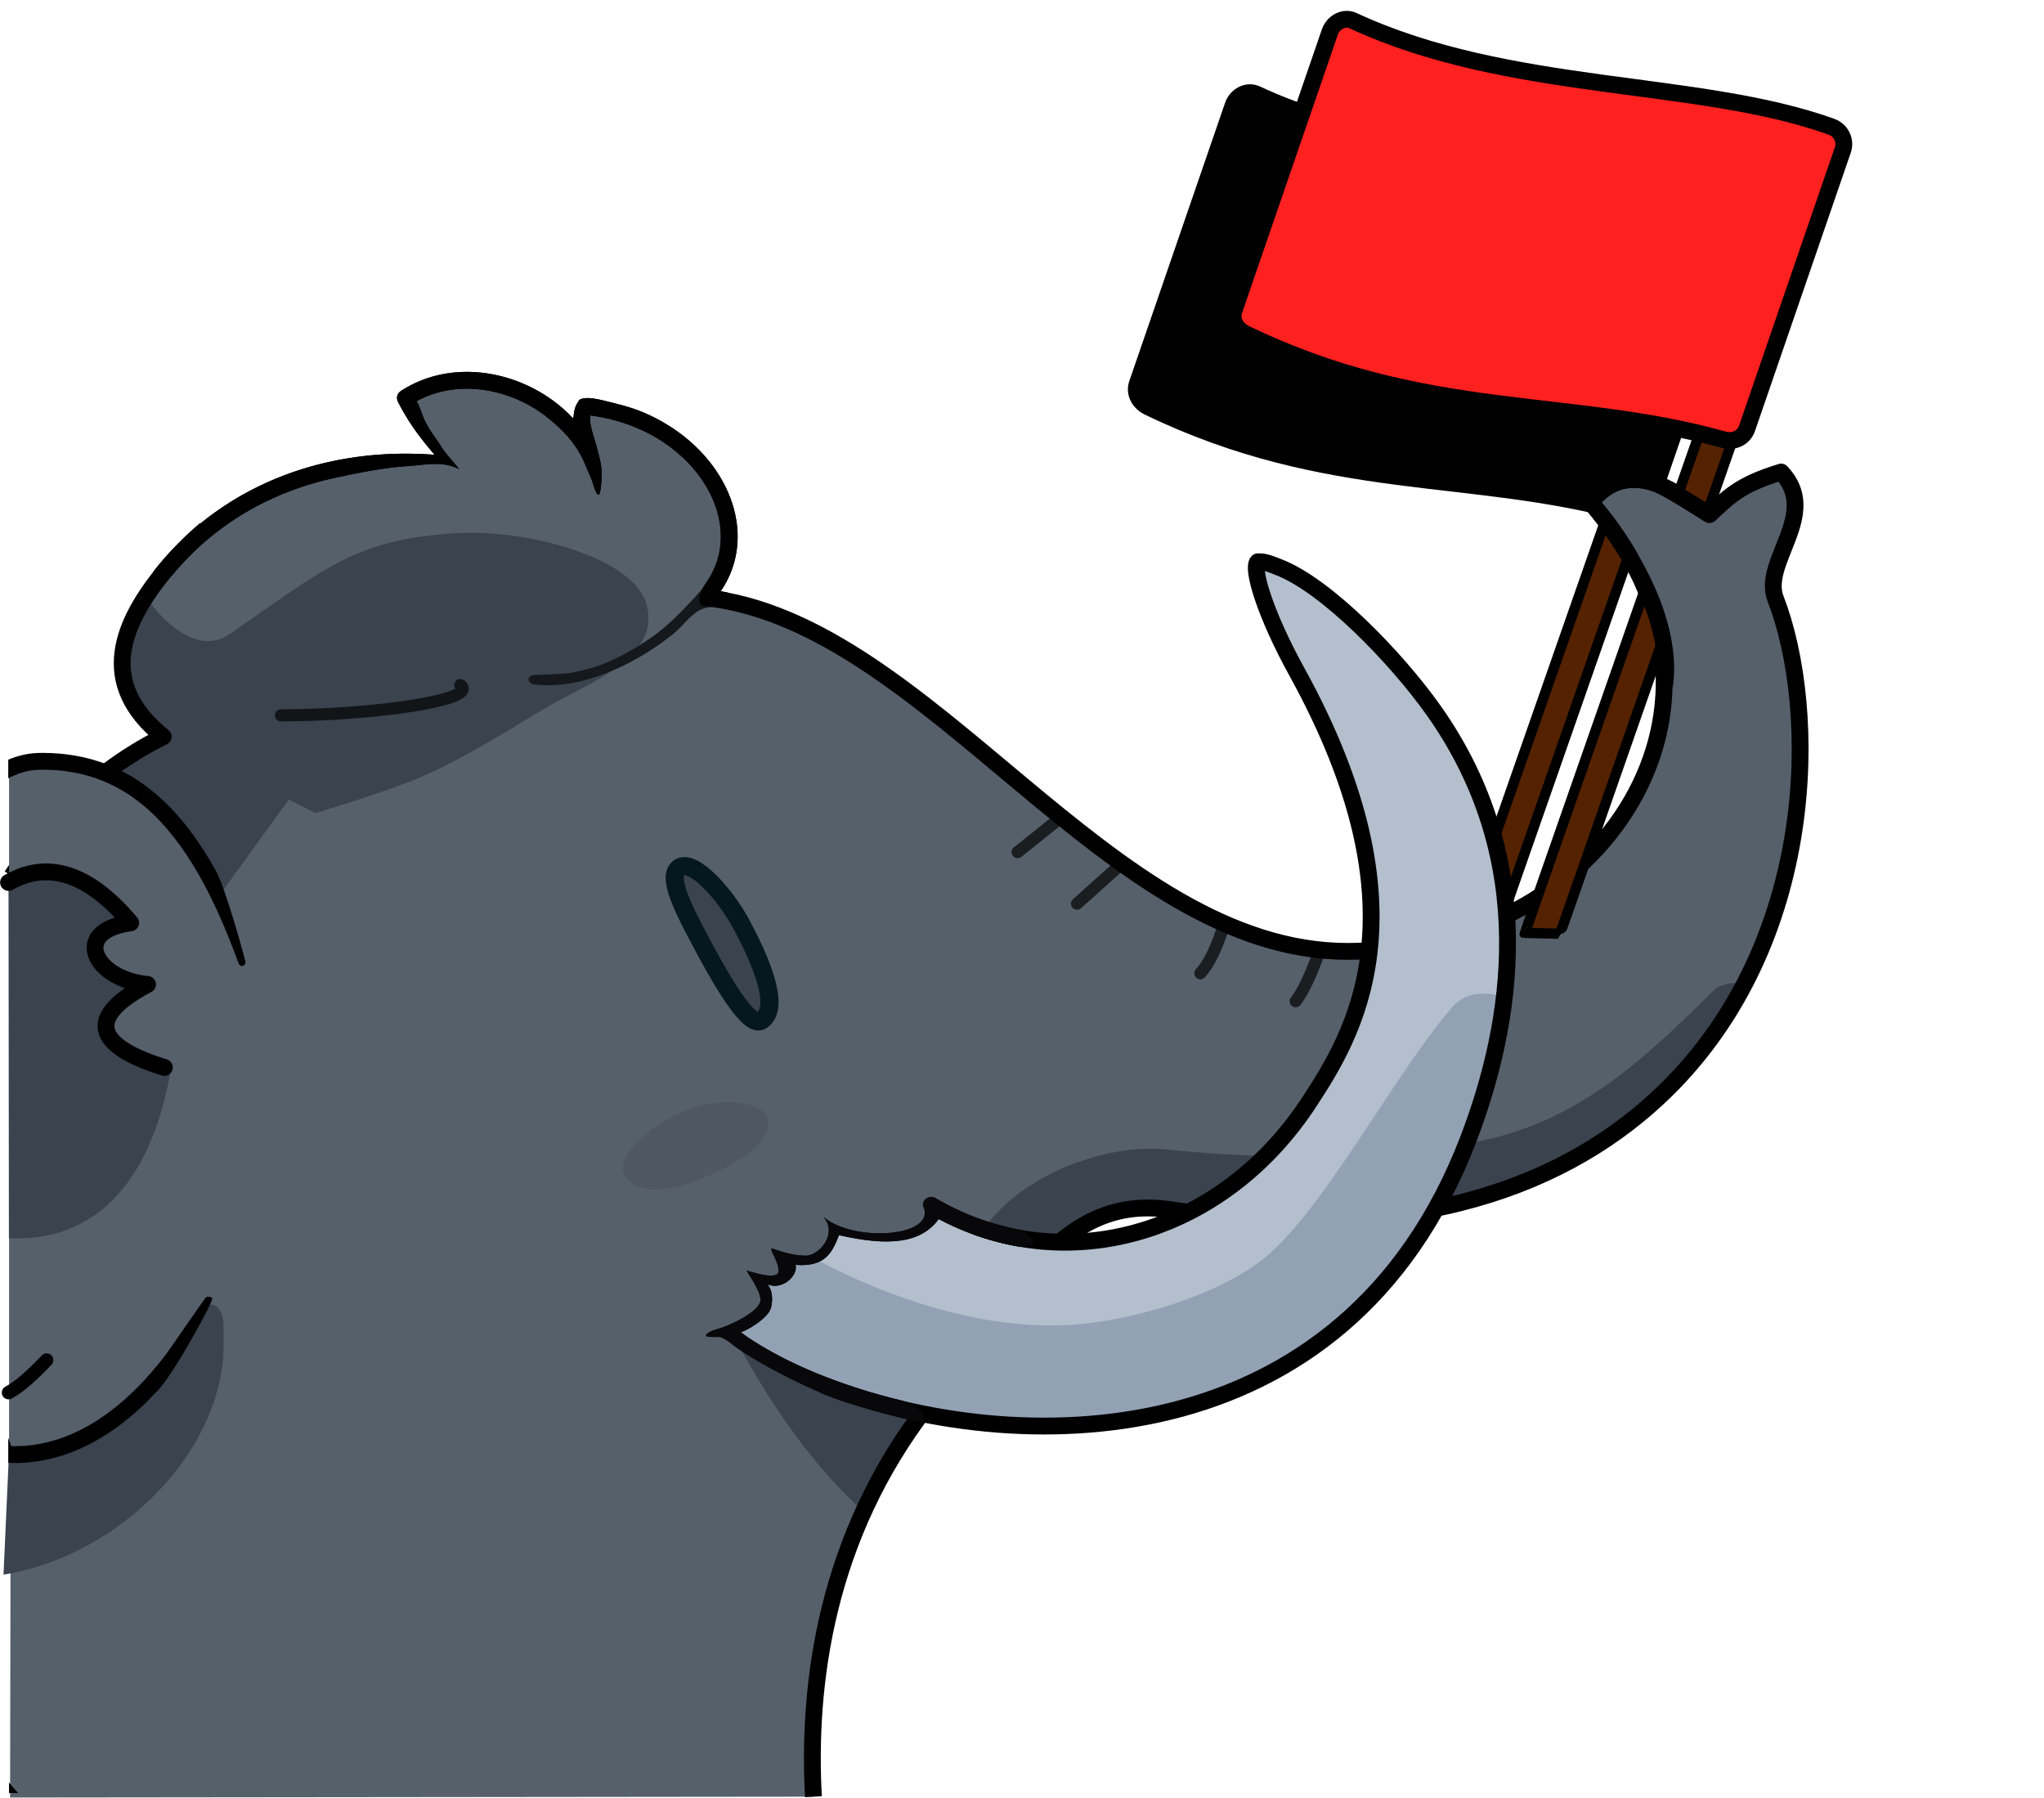
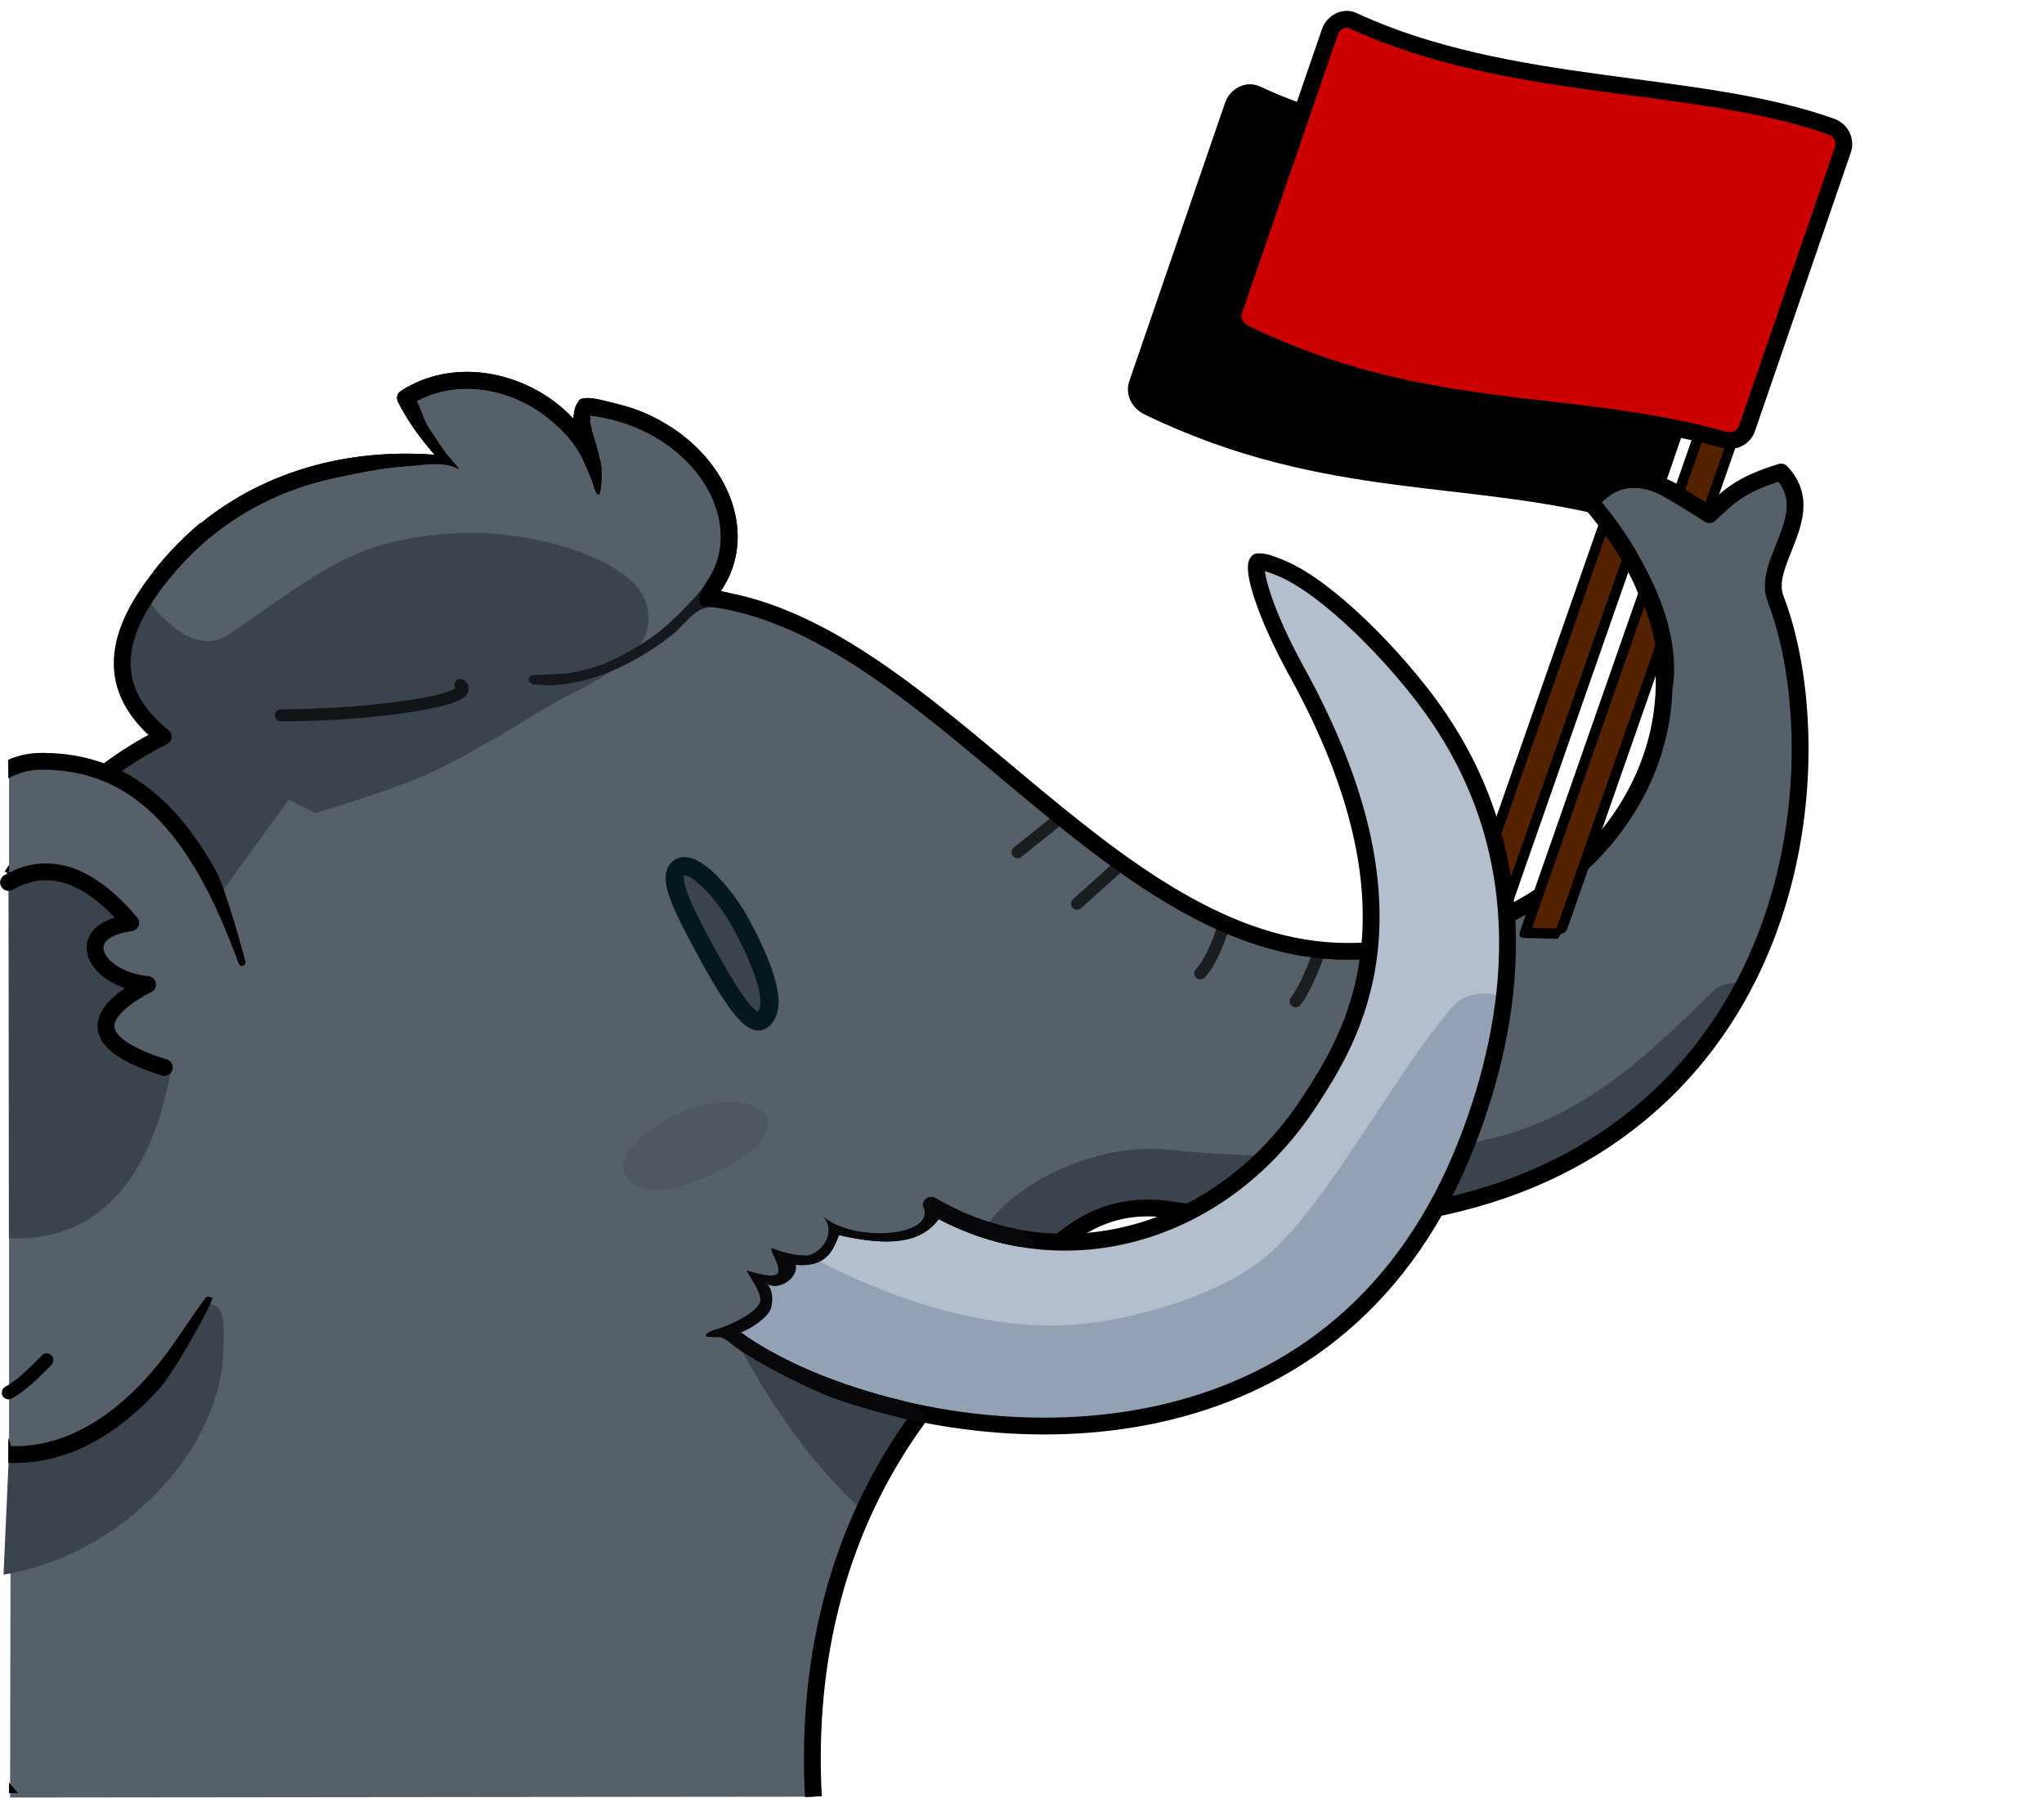
<svg xmlns="http://www.w3.org/2000/svg" width="303.84" height="267.19" clip-rule="evenodd" fill-rule="evenodd" stroke-linecap="round" stroke-linejoin="round" stroke-miterlimit="1.5" version="1.1" viewBox="0 0 303.84 267.19" xml:space="preserve" id="svg895">
  <defs id="defs899">
    <clipPath clipPathUnits="userSpaceOnUse" id="clipPath969">
      <g id="use971">
        <g transform="translate(1.5485,32.078)" id="g1007">
          <path id="path973" d="M -0.05,235.11 0.2,98.14 C 3.862,92.556 10.515,83.5 22.717,77.42 12.803,69.461 16.496,60.603 23.013,52.704 33.475,40.025 48.48,34.376 64.985,36.522 61.266,32.27 60.64,30.793 58.717,27.087 c 11.337,-7.311 27.917,1.7 28.167,13.5 -0.136,-6.404 -2.855,-8.783 -1.667,-12.167 0.289,-0.011 0.577,-0.052 0.858,-0.018 17.264,2.078 26.303,18.554 17.142,28.351 33.605,3.604 59.756,52.679 95.675,52.586 37.871,-0.099 62.192,-36.921 35.992,-66.752 6.067,-7.321 13.278,-0.917 17.667,1.833 2.75,-2.482 4.25,-4.389 10.666,-6.333 5.917,6.222 -2.963,13.342 -0.833,18.833 6.393,16.481 6.361,50.928 -16.368,73.137 -14.105,13.782 -37.142,23.22 -73.465,17.696 -16.123,-2.452 -22.891,11.917 -36.192,29.058 -15.251,19.656 -17.901,41.707 -16.995,58.174 z" style="fill:#56606b" />
          <g id="g981" style="fill:#3a434e">
            <path id="path975" d="m 257.38,114.78 c 0.592,-1.223 -3.029,-0.751 -4,0.2 -10.167,9.967 -19.536,19.144 -34.2,22.4 -14.335,3.184 -33.1,2.867 -47.4,1.4 -9.93,-1.018 -24.681,4.919 -28.8,15 l 6.8,5.8 c 2.533,-4.849 8.314,-11.459 14.4,-11.8 11.933,-0.666 39.167,3.667 54.8,-1.8 15.568,-5.443 31.267,-16.466 38.4,-31.2 z" />
            <path id="path977" d="m 107.98,167.39 c 5.488,10.128 11.618,18.64 18.6,25 l 9.6,-16.8 z" />
            <path id="path979" d="m 22.975,76.978 c -5.43,-4.965 -11.864,-9.557 -2.6,-20 0,0 6.25,9.293 12.2,5.2 14.257,-9.806 18.61,-14.051 33.6,-15 10.62,-0.672 26.565,3.652 28.4,10.6 2.149,8.138 -8.933,11.667 -15.4,15.6 -6.131,3.73 -13.2,8.034 -19,10.4 -4.952,2.021 -14.8,5 -14.8,5 l -4,-2 -10,13.8 -17.8,-7.2 -5.4,-5.2 z" />
          </g>
          <path id="path983" d="m 103.38,55.375 c 0.031,0.004 0.063,0.006 0.093,0.012 0.093,0.016 0.183,0.048 0.266,0.093 0.34,0.182 0.528,0.573 0.46,0.953 -0.023,0.123 -0.071,0.242 -0.142,0.346 -0.018,0.026 -0.038,0.05 -0.057,0.075 -0.155,0.183 1.259,1.058 1.102,1.239 -0.67,0.194 -0.923,-0.127 -2.229,0.338 -1.556,0.554 -3.048,2.689 -4.338,3.72 -1.363,1.088 -2.794,2.091 -4.283,2.997 -2.466,1.499 -5.101,2.746 -7.865,3.586 -2.049,0.622 -4.181,1.021 -6.326,1.043 C 79.5,69.783 78.94,69.762 78.382,69.712 78.244,69.7 78.107,69.686 77.969,69.67 c -0.128,-0.015 -0.26,-0.025 -0.383,-0.067 -0.301,-0.104 -0.529,-0.367 -0.59,-0.679 -0.018,-0.093 0.182,-0.559 0.572,-0.626 0.448,-0.078 4.628,-0.144 5.858,-0.381 1.554,-0.298 3.26,-0.735 4.733,-1.31 2.455,-0.958 4.761,-2.334 6.942,-3.811 2.353,-1.594 4.356,-3.653 6.3,-5.727 0.421,-0.449 0.828,-0.909 1.225,-1.378 l 0.065,-0.069 c 0.024,-0.02 0.046,-0.042 0.071,-0.061 0.1,-0.077 0.215,-0.133 0.337,-0.163 0.082,-0.02 0.104,-0.018 0.187,-0.025 0.031,0 0.063,0.001 0.094,0.002 z" style="fill:#15181c;fill-rule:nonzero" />
          <g id="g995" style="fill:none;stroke:#000000;stroke-width:1.8px;stroke-opacity:0.69">
            <path id="path985" d="m 66.884,69.752 c 2.98,2.263 -13.562,4.511 -26.667,4.5" />
            <path id="path987" d="m 149.72,94.586 5.834,-4.667" />
            <path id="path989" d="m 158.55,102.25 6.5,-5.833" />
            <path id="path991" d="m 176.88,112.59 c 1.34,-1.428 2.555,-4.052 3.667,-7.667" />
            <path id="path993" d="m 191.05,116.75 c 1.163,-1.499 2.33,-4.107 3.5,-7.333" />
          </g>
          <path id="path997" d="m 99.384,96.919 c -1.799,1.324 0.46,5.835 3.756,11.95 3.064,5.687 6.811,12.002 8.577,10.717 2.85,-2.075 -0.356,-9.201 -3,-14.167 -2.482,-4.663 -7.318,-9.984 -9.333,-8.5 z" style="fill:#3a434e;stroke:#05181e;stroke-width:2.7px" />
          <path id="path999" d="m 99.568,133.34 c 7.003,-3.042 12.226,-1.139 12.855,0.449 1.041,2.632 -1.712,5.944 -9.068,9.081 -7.533,3.213 -11.034,1.908 -12.229,-0.658 -0.837,-1.796 2.482,-6.282 8.442,-8.872 z" style="fill:#4f5862" />
          <path id="path1001" d="m -0.2,234.43 v -1.527 c 0.1,0.126 0.201,0.252 0.303,0.376 0.326,0.395 0.666,0.779 1.019,1.151 z M 106.38,55.95 c 1.339,0.253 -3.3,2.04 -3.3,2.04 -0.92,-0.093 -0.709,-1.267 -0.305,-2.441 0,0 0.705,-1.088 0.976,-1.51 0.536,-0.836 0.968,-1.738 1.276,-2.681 0.274,-0.836 0.449,-1.702 0.528,-2.578 0.052,-0.587 0.061,-1.177 0.029,-1.765 -0.023,-0.427 -0.068,-0.852 -0.132,-1.274 -0.488,-3.184 -2.092,-6.121 -4.222,-8.504 -0.374,-0.418 -0.766,-0.821 -1.173,-1.208 C 99.485,35.486 98.883,34.975 98.256,34.496 97.474,33.9 96.652,33.355 95.8,32.863 94.555,32.144 93.244,31.538 91.892,31.047 90.687,30.61 89.45,30.263 88.195,30.005 87.57,29.877 86.942,29.773 86.31,29.686 l -0.114,-0.015 c -0.122,1.02 0.171,2.034 0.455,3.003 0.159,0.533 0.323,1.064 0.478,1.598 0.272,0.951 0.511,1.91 0.68,2.885 0.185,1.072 0.006,3.929 -0.303,4.254 -0.345,0.363 -0.824,-1.27 -1.04,-2.014 -0.046,-0.156 -1.063,-2.533 -1.312,-3.07 -1.201,-2.584 -3.006,-4.466 -5.204,-6.252 -0.385,-0.313 -0.784,-0.612 -1.193,-0.895 -0.527,-0.363 -1.071,-0.701 -1.63,-1.012 -0.685,-0.38 -1.392,-0.721 -2.116,-1.019 -0.899,-0.369 -1.824,-0.674 -2.767,-0.907 -1.254,-0.311 -2.537,-0.49 -3.828,-0.536 -0.23,-0.007 -0.46,-0.01 -0.689,-0.009 -0.505,0.006 -1.009,0.03 -1.512,0.08 -0.96,0.094 -1.913,0.274 -2.841,0.543 -1.036,0.3 -2.034,0.713 -2.985,1.222 l -0.005,0.003 c 0.584,1.048 0.809,2.129 1.363,3.195 0.771,1.486 1.45,2.23 2.617,4.045 0.506,0.789 2.57,2.986 2.256,2.831 -2.438,-1.204 -4.796,-0.6 -7.533,-0.419 -3.657,0.241 -7.303,0.989 -10.886,1.76 -3.669,0.791 -7.245,2.021 -10.604,3.698 -2.608,1.303 -5.082,2.874 -7.365,4.688 -2.244,1.785 -4.301,3.803 -6.136,6.007 -0.583,0.7 -3.315,0.138 -2.816,-0.495 0.78,-0.991 1.595,-1.953 2.451,-2.878 1.356,-1.466 2.811,-2.841 4.352,-4.11 3.066,-2.526 6.474,-4.628 10.097,-6.254 3.043,-1.366 6.234,-2.397 9.494,-3.099 3.381,-0.729 6.835,-1.104 10.292,-1.154 1.694,-0.025 3.386,0.034 5.076,0.155 -0.222,-0.26 -0.441,-0.522 -0.661,-0.785 -0.914,-1.105 -1.803,-2.23 -2.61,-3.416 -0.761,-1.118 -1.442,-2.285 -2.072,-3.481 l -0.091,-0.174 c -0.117,-0.383 -0.208,-0.494 -0.099,-0.901 0.1,-0.375 0.252,-0.491 0.535,-0.731 0.041,-0.036 0.092,-0.059 0.138,-0.088 0.473,-0.299 0.96,-0.575 1.459,-0.827 1.594,-0.805 3.309,-1.36 5.069,-1.656 0.991,-0.166 1.993,-0.247 2.998,-0.259 h 0.315 c 0.84,0.011 1.678,0.068 2.511,0.179 1.862,0.248 3.69,0.746 5.428,1.461 2.235,0.92 4.328,2.198 6.149,3.79 0.533,0.466 1.039,0.96 1.522,1.478 l 0.034,0.036 c 0,-0.112 0.121,-1.168 0.289,-1.644 0.157,-0.443 0.573,-1.14 0.721,-1.211 0.667,-0.318 1.785,-0.243 3.413,0.152 2.003,0.486 4.018,0.956 5.919,1.753 0.987,0.415 1.95,0.886 2.881,1.415 0.794,0.451 1.564,0.943 2.306,1.476 0.53,0.38 1.045,0.782 1.543,1.203 3.133,2.648 5.645,6.142 6.76,10.12 0.18,0.643 0.323,1.297 0.424,1.957 0.153,1.003 0.211,2.021 0.163,3.035 -0.058,1.218 -0.269,2.428 -0.635,3.591 -0.427,1.357 -1.062,2.653 -1.875,3.82 0.269,0.044 0.536,0.093 0.804,0.142 z" />
          <path id="path1003" stroke-miterlimit="1.414" d="m 0.2,98.139 c 3.662,-5.584 10.315,-14.64 22.517,-20.72 -9.914,-7.959 -6.221,-16.817 0.296,-24.716 1.86,-2.254 3.864,-4.286 5.993,-6.091" style="fill:none;stroke:#000000;stroke-width:2.5px;stroke-linecap:butt;stroke-miterlimit:1.414" />
          <path id="path1005" stroke-miterlimit="1.414" d="m 103.22,56.752 c 33.605,3.604 59.756,52.679 95.675,52.586 37.871,-0.099 62.192,-36.921 35.992,-66.752 6.067,-7.321 13.278,-0.917 17.667,1.833 2.75,-2.482 4.25,-4.389 10.666,-6.333 5.917,6.222 -2.963,13.342 -0.833,18.833 6.393,16.481 6.361,50.928 -16.368,73.137 -14.105,13.782 -37.142,23.22 -73.465,17.696 -16.123,-2.452 -22.891,11.917 -36.192,29.058 -15.251,19.656 -17.901,41.707 -16.995,58.174" style="fill:none;stroke:#000000;stroke-width:2.5px;stroke-linecap:butt;stroke-miterlimit:1.414" />
        </g>
      </g>
    </clipPath>
  </defs>
  <rect style="fill:#552200;fill-opacity:1;stroke:#000000;stroke-width:1.608;stroke-linecap:butt;stroke-linejoin:miter;stroke-miterlimit:9.7;stroke-dasharray:none;stroke-dashoffset:0;stroke-opacity:1" id="rect903-7" width="5.239" height="95.215" x="263.502" y="44.185" ry="2.638" rx="0.046" transform="matrix(0.9997004,0.02447501,-0.3299037,0.9440146,0,0)" />
  <g id="g914-3" transform="matrix(1.073873,0,0,1.074827,-32.47857,4.278574)" style="stroke-width:0.931;fill:#000000;fill-opacity:1">
    <path style="fill:#000000;fill-opacity:1;stroke:#000000;stroke-width:2.327;stroke-linecap:butt;stroke-linejoin:round;stroke-miterlimit:9.7" d="m 195.957,-58.038 c 23.713,2.436 47.727,-7.976 67.387,-7.727 1.402,0.018 2.531,1.129 2.531,2.531 v 40.721 c 0,1.402 -1.131,2.448 -2.531,2.531 -22.225,1.326 -39.896,10.973 -67.387,7.727 -1.393,-0.164 -2.531,-1.129 -2.531,-2.531 v -40.721 c 0,-1.402 1.136,-2.675 2.531,-2.531 z" id="rect883-6" transform="matrix(0.9453344,0.3261026,-0.3256939,0.9454753,0,0)" />
  </g>
  <g id="mastodon" transform="translate(1.5485 32.078)">
    <path d="m-0.05 235.11 0.25-136.97c3.662-5.584 10.315-14.64 22.517-20.72-9.914-7.959-6.221-16.817 0.296-24.716 10.462-12.679 25.467-18.328 41.972-16.182-3.719-4.252-4.345-5.729-6.268-9.435 11.337-7.311 27.917 1.7 28.167 13.5-0.136-6.404-2.855-8.783-1.667-12.167 0.289-0.011 0.577-0.052 0.858-0.018 17.264 2.078 26.303 18.554 17.142 28.351 33.605 3.604 59.756 52.679 95.675 52.586 37.871-0.099 62.192-36.921 35.992-66.752 6.067-7.321 13.278-0.917 17.667 1.833 2.75-2.482 4.25-4.389 10.666-6.333 5.917 6.222-2.963 13.342-0.833 18.833 6.393 16.481 6.361 50.928-16.368 73.137-14.105 13.782-37.142 23.22-73.465 17.696-16.123-2.452-22.891 11.917-36.192 29.058-15.251 19.656-17.901 41.707-16.995 58.174z" fill="#56606b" id="path815" />
    <g fill="#3a434e" id="g823">
      <path d="m257.38 114.78c0.592-1.223-3.029-0.751-4 0.2-10.167 9.967-19.536 19.144-34.2 22.4-14.335 3.184-33.1 2.867-47.4 1.4-9.93-1.018-24.681 4.919-28.8 15l6.8 5.8c2.533-4.849 8.314-11.459 14.4-11.8 11.933-0.666 39.167 3.667 54.8-1.8 15.568-5.443 31.267-16.466 38.4-31.2z" id="path817" />
      <path d="m107.98 167.39c5.488 10.128 11.618 18.64 18.6 25l9.6-16.8z" id="path819" />
      <path d="m22.975 76.978c-5.43-4.965-11.864-9.557-2.6-20 0 0 6.25 9.293 12.2 5.2 14.257-9.806 18.61-14.051 33.6-15 10.62-0.672 26.565 3.652 28.4 10.6 2.149 8.138-8.933 11.667-15.4 15.6-6.131 3.73-13.2 8.034-19 10.4-4.952 2.021-14.8 5-14.8 5l-4-2-10 13.8-17.8-7.2-5.4-5.2z" id="path821" />
    </g>
    <path d="m103.38 55.375c0.031 4e-3 0.063 6e-3 0.093 0.012 0.093 0.016 0.183 0.048 0.266 0.093 0.34 0.182 0.528 0.573 0.46 0.953-0.023 0.123-0.071 0.242-0.142 0.346-0.018 0.026-0.038 0.05-0.057 0.075-0.155 0.183 1.259 1.058 1.102 1.239-0.67 0.194-0.923-0.127-2.229 0.338-1.556 0.554-3.048 2.689-4.338 3.72-1.363 1.088-2.794 2.091-4.283 2.997-2.466 1.499-5.101 2.746-7.865 3.586-2.049 0.622-4.181 1.021-6.326 1.043-0.561 6e-3 -1.121-0.015-1.679-0.065-0.138-0.012-0.275-0.026-0.413-0.042-0.128-0.015-0.26-0.025-0.383-0.067-0.301-0.104-0.529-0.367-0.59-0.679-0.018-0.093 0.182-0.559 0.572-0.626 0.448-0.078 4.628-0.144 5.858-0.381 1.554-0.298 3.26-0.735 4.733-1.31 2.455-0.958 4.761-2.334 6.942-3.811 2.353-1.594 4.356-3.653 6.3-5.727 0.421-0.449 0.828-0.909 1.225-1.378l0.065-0.069c0.024-0.02 0.046-0.042 0.071-0.061 0.1-0.077 0.215-0.133 0.337-0.163 0.082-0.02 0.104-0.018 0.187-0.025 0.031 0 0.063 1e-3 0.094 2e-3z" fill="#15181c" fill-rule="nonzero" id="path825" />
    <g fill="none" stroke="#000" stroke-opacity=".69" stroke-width="1.8px" id="g837">
      <path d="m66.884 69.752c2.98 2.263-13.562 4.511-26.667 4.5" id="path827" />
      <path d="m149.72 94.586 5.834-4.667" id="path829" />
      <path d="m158.55 102.25 6.5-5.833" id="path831" />
      <path d="m176.88 112.59c1.34-1.428 2.555-4.052 3.667-7.667" id="path833" />
      <path d="m191.05 116.75c1.163-1.499 2.33-4.107 3.5-7.333" id="path835" />
    </g>
    <path d="m99.384 96.919c-1.799 1.324 0.46 5.835 3.756 11.95 3.064 5.687 6.811 12.002 8.577 10.717 2.85-2.075-0.356-9.201-3-14.167-2.482-4.663-7.318-9.984-9.333-8.5z" fill="#3a434e" stroke="#05181e" stroke-width="2.7px" id="path839" />
    <path d="m99.568 133.34c7.003-3.042 12.226-1.139 12.855 0.449 1.041 2.632-1.712 5.944-9.068 9.081-7.533 3.213-11.034 1.908-12.229-0.658-0.837-1.796 2.482-6.282 8.442-8.872z" fill="#4f5862" id="path841" />
    <path d="m-0.2 234.43v-1.527c0.1 0.126 0.201 0.252 0.303 0.376 0.326 0.395 0.666 0.779 1.019 1.151zm106.58-178.48c1.339 0.253-3.3 2.04-3.3 2.04-0.92-0.093-0.709-1.267-0.305-2.441 0 0 0.705-1.088 0.976-1.51 0.536-0.836 0.968-1.738 1.276-2.681 0.274-0.836 0.449-1.702 0.528-2.578 0.052-0.587 0.061-1.177 0.029-1.765-0.023-0.427-0.068-0.852-0.132-1.274-0.488-3.184-2.092-6.121-4.222-8.504-0.374-0.418-0.766-0.821-1.173-1.208-0.572-0.543-1.174-1.054-1.801-1.533-0.782-0.596-1.604-1.141-2.456-1.633-1.245-0.719-2.556-1.325-3.908-1.816-1.205-0.437-2.442-0.784-3.697-1.042-0.625-0.128-1.253-0.232-1.885-0.319l-0.114-0.015c-0.122 1.02 0.171 2.034 0.455 3.003 0.159 0.533 0.323 1.064 0.478 1.598 0.272 0.951 0.511 1.91 0.68 2.885 0.185 1.072 6e-3 3.929-0.303 4.254-0.345 0.363-0.824-1.27-1.04-2.014-0.046-0.156-1.063-2.533-1.312-3.07-1.201-2.584-3.006-4.466-5.204-6.252-0.385-0.313-0.784-0.612-1.193-0.895-0.527-0.363-1.071-0.701-1.63-1.012-0.685-0.38-1.392-0.721-2.116-1.019-0.899-0.369-1.824-0.674-2.767-0.907-1.254-0.311-2.537-0.49-3.828-0.536-0.23-7e-3 -0.46-0.01-0.689-9e-3 -0.505 6e-3 -1.009 0.03-1.512 0.08-0.96 0.094-1.913 0.274-2.841 0.543-1.036 0.3-2.034 0.713-2.985 1.222l-5e-3 3e-3c0.584 1.048 0.809 2.129 1.363 3.195 0.771 1.486 1.45 2.23 2.617 4.045 0.506 0.789 2.57 2.986 2.256 2.831-2.438-1.204-4.796-0.6-7.533-0.419-3.657 0.241-7.303 0.989-10.886 1.76-3.669 0.791-7.245 2.021-10.604 3.698-2.608 1.303-5.082 2.874-7.365 4.688-2.244 1.785-4.301 3.803-6.136 6.007-0.583 0.7-3.315 0.138-2.816-0.495 0.78-0.991 1.595-1.953 2.451-2.878 1.356-1.466 2.811-2.841 4.352-4.11 3.066-2.526 6.474-4.628 10.097-6.254 3.043-1.366 6.234-2.397 9.494-3.099 3.381-0.729 6.835-1.104 10.292-1.154 1.694-0.025 3.386 0.034 5.076 0.155-0.222-0.26-0.441-0.522-0.661-0.785-0.914-1.105-1.803-2.23-2.61-3.416-0.761-1.118-1.442-2.285-2.072-3.481l-0.091-0.174c-0.117-0.383-0.208-0.494-0.099-0.901 0.1-0.375 0.252-0.491 0.535-0.731 0.041-0.036 0.092-0.059 0.138-0.088 0.473-0.299 0.96-0.575 1.459-0.827 1.594-0.805 3.309-1.36 5.069-1.656 0.991-0.166 1.993-0.247 2.998-0.259h0.315c0.84 0.011 1.678 0.068 2.511 0.179 1.862 0.248 3.69 0.746 5.428 1.461 2.235 0.92 4.328 2.198 6.149 3.79 0.533 0.466 1.039 0.96 1.522 1.478l0.034 0.036c0-0.112 0.121-1.168 0.289-1.644 0.157-0.443 0.573-1.14 0.721-1.211 0.667-0.318 1.785-0.243 3.413 0.152 2.003 0.486 4.018 0.956 5.919 1.753 0.987 0.415 1.95 0.886 2.881 1.415 0.794 0.451 1.564 0.943 2.306 1.476 0.53 0.38 1.045 0.782 1.543 1.203 3.133 2.648 5.645 6.142 6.76 10.12 0.18 0.643 0.323 1.297 0.424 1.957 0.153 1.003 0.211 2.021 0.163 3.035-0.058 1.218-0.269 2.428-0.635 3.591-0.427 1.357-1.062 2.653-1.875 3.82 0.269 0.044 0.536 0.093 0.804 0.142z" id="path843" />
    <path d="m0.2 98.139c3.662-5.584 10.315-14.64 22.517-20.72-9.914-7.959-6.221-16.817 0.296-24.716 1.86-2.254 3.864-4.286 5.993-6.091" fill="none" stroke="#000" stroke-linecap="butt" stroke-miterlimit="1.414" stroke-width="2.5px" id="path845" />
    <path d="m103.22 56.752c33.605 3.604 59.756 52.679 95.675 52.586 37.871-0.099 62.192-36.921 35.992-66.752 6.067-7.321 13.278-0.917 17.667 1.833 2.75-2.482 4.25-4.389 10.666-6.333 5.917 6.222-2.963 13.342-0.833 18.833 6.393 16.481 6.361 50.928-16.368 73.137-14.105 13.782-37.142 23.22-73.465 17.696-16.123-2.452-22.891 11.917-36.192 29.058-15.251 19.656-17.901 41.707-16.995 58.174" fill="none" stroke="#000" stroke-linecap="butt" stroke-miterlimit="1.414" stroke-width="2.5px" id="path847" />
  </g>
  <rect style="fill:#552200;fill-opacity:1;stroke:#000000;stroke-width:1.608;stroke-linecap:butt;stroke-linejoin:miter;stroke-miterlimit:9.7;stroke-dasharray:none;stroke-dashoffset:0;stroke-opacity:1" id="rect903" width="5.239" height="95.215" x="272.88" y="44.596" ry="2.638" rx="0.046" transform="matrix(0.9997004,0.02447501,-0.3299037,0.9440146,0,0)" />
  <g id="ear" transform="translate(1.5485 32.078)">
    <path d="m-0.2 82.153c1.465-0.675 2.995-1.047 4.584-1.067 14.728-0.191 23.716 10.351 30.667 29.5l-5.667 51.333c-8.83 15.645-19.32 22.601-29.584 22.197z" fill="#56606b" id="path852" />
    <path d="m29.575 161.78c-6.286 14.409-16.353 21.623-29.8 22.4l-0.8 17.8c17.772-2.913 32.907-18.909 32.708-34.4-0.031-2.45 0.409-5.588-2.108-5.8z" fill="#3a434e" id="path854" />
    <path d="m-0.322 181.64 0.437 1.238c0.17 4e-3 0.17 4e-3 0.339 6e-3 0.386 1e-3 0.771-4e-3 1.156-0.022 0.854-0.041 1.705-0.137 2.547-0.285 0.782-0.137 1.557-0.32 2.319-0.544 0.548-0.161 1.09-0.344 1.624-0.546 3.629-1.374 6.866-3.636 9.686-6.276 0.463-0.435 0.916-0.88 1.36-1.335 0.618-0.634 1.216-1.287 1.797-1.955 0.769-0.885 1.507-1.798 2.216-2.731 0.834-1.099 5.784-8.459 5.999-8.498 0.143-0.027 0.29-0.028 0.434-4e-3 0.144 0.025 0.282 0.074 0.409 0.146 0.385 0.218-5.943 11.794-8.351 14.038-0.5 0.467-0.944 0.991-1.433 1.47-3.031 2.974-6.524 5.542-10.462 7.177-0.507 0.211-1.022 0.406-1.542 0.584-2.419 0.828-4.964 1.277-7.522 1.282-0.338 1e-3 -0.676-6e-3 -1.013-0.021zm0-100.8c0.326-0.138 0.658-0.263 0.995-0.375 0.415-0.138 0.838-0.255 1.265-0.349 0.489-0.107 0.985-0.185 1.484-0.231 0.252-0.023 0.503-0.036 0.756-0.045 0.242-5e-3 0.484-7e-3 0.726-7e-3 0.818 6e-3 1.634 0.039 2.448 0.111 1.45 0.127 2.891 0.368 4.3 0.734 1.417 0.369 2.801 0.864 4.129 1.482 0.881 0.41 1.738 0.873 2.564 1.384 0.556 0.344 1.099 0.709 1.627 1.094 3.727 2.714 6.691 6.349 9.114 10.241 0.488 0.783 0.955 1.578 1.404 2.384 1.606 2.881 4.443 13.486 4.447 13.632 0.02 0.667-0.655 0.719-0.843 0.495-0.126-0.149-0.136-0.201-0.218-0.376-0.161-0.441-0.323-0.881-0.488-1.321-1.126-2.978-2.358-5.918-3.788-8.765-1.028-2.047-2.155-4.046-3.425-5.953-2.286-3.435-5.067-6.614-8.526-8.908-0.569-0.378-1.154-0.73-1.755-1.054-0.937-0.506-1.91-0.944-2.911-1.307-1.589-0.577-3.244-0.963-4.921-1.173-0.943-0.118-1.892-0.182-2.841-0.196-0.423-7e-3 -0.848-0.011-1.271 0.015-0.347 0.021-0.693 0.061-1.036 0.12-1.134 0.195-2.224 0.596-3.236 1.137z" id="path856" />
    <path d="m-0.283 99.086c5.874-3.336 11.929-1.378 18.167 6-9.031 1.219-5.404 8.43 2.5 9.166-7.718 4.048-8.567 8.798 3.5 12.534-3.064 17.657-11.848 25.767-24.109 25.192" fill="#3a434e" id="path858" />
    <path d="m22.884 126.59c-12.067-3.736-10.218-8.286-2.5-12.334-7.904-0.736-11.531-7.947-2.5-9.166-6.238-7.378-12.293-9.336-18.167-6" fill="none" stroke="#000" stroke-width="2.5px" id="path860" />
    <path d="m5.384 170.09c-2.131 2.23-4.079 3.994-5.667 4.833" fill="none" stroke="#000" stroke-width="2px" id="path862" />
  </g>
  <path style="fill:#b3bfcd" id="path865" d="m 186.969,83.501 c 1.041,-0.089 2.306,0.5 3.031,0.773 7.107,2.685 17.611,13.538 23.16,21.398 15.745,22.304 11.694,46.438 5.101,63.658 -22.38,58.462 -90.231,44.968 -110.5,28.5 8.201,-2.251 12.497,-7.919 16.625,-14.912 8.739,2.011 13.697,1.952 14.042,-3.754 18.919,11.165 42.946,4.876 56.167,-15.334 6.391,-9.77 17.973,-28.086 -1.834,-64 -4.763,-8.636 -6.735,-15.404 -5.792,-16.329 z" />
  <path style="fill:#93a1b5" id="path867" d="m 121.569,187.318 -3.044,0.335 -4.4,3.4 c 0.926,3.558 -1.372,5.643 -4.653,7.046 27.684,17.335 60.967,17.571 83.211,3.419 16.456,-10.469 25.688,-28.819 31.042,-53.265 0,0 -4.899,-1.934 -7.8,1.4 -8.7,10 -18.813,29.711 -27.8,37.2 -6.466,5.389 -19.817,9.793 -30.388,10.144 -15.512,0.515 -31,-6.847 -36.168,-9.679 z" />
  <path style="fill:#08080a" id="path869" d="m 133.918,208.158 c 2.968,0.715 5.221,3.704 1.785,2.969 -3.093,-0.662 -6.128,-1.563 -9.164,-2.451 -6.083,-1.779 -15.916,-7.174 -18.053,-9.141 -0.255,-0.234 -1.133,-0.712 -1.305,-0.78 -0.157,-0.062 -2.171,0.065 -2.231,-0.204 -0.091,-0.411 1.157,-0.859 1.722,-1.002 1.442,-0.366 6.464,-2.566 6.378,-4.411 -0.071,-1.527 -2.286,-4.351 -1.997,-4.273 0.343,0.093 4.752,1.594 4.652,0.058 l 0.011,-0.005 c 0.021,-0.103 0.014,-0.212 0.003,-0.316 -0.021,-0.184 -0.064,-0.365 -0.115,-0.543 -0.172,-0.595 -0.44,-1.16 -0.722,-1.709 l -0.057,-0.109 c -0.03,-0.074 -0.068,-0.146 -0.091,-0.223 -0.046,-0.155 -0.061,-0.317 -0.045,-0.478 2.882,1.016 3.671,1.014 4.918,1.103 2.078,0.148 5.061,-3.258 2.755,-5.813 4.448,3.951 17.188,3.059 14.821,-1.653 l 0.02,-0.239 c 0.058,-0.203 0.059,-0.263 0.174,-0.444 0.261,-0.413 0.754,-0.639 1.238,-0.568 0.212,0.031 0.258,0.069 0.45,0.158 0.216,0.127 0.432,0.252 0.65,0.376 1.142,0.64 2.311,1.231 3.51,1.757 2.333,1.023 4.768,1.813 7.259,2.346 3.736,0.8 4.381,3.379 0.462,2.643 -2.577,-0.484 -5.104,-1.224 -7.536,-2.2 -1.286,-0.516 -2.541,-1.101 -3.769,-1.741 l -0.102,-0.053 c -2.731,3.7 -7.577,4.022 -14.814,2.388 l -0.008,-0.004 c -0.971,2.432 -1.92,4.774 -6.447,4.417 0.391,1.834 -2.308,3.855 -4.2,2.849 0.639,0.769 0.902,2.042 0.545,3.501 -0.41,1.675 -4.052,3.667 -4.522,3.645 0.197,0.139 0.762,0.562 0.961,0.698 0.56,0.375 1.125,0.741 1.7,1.093 2.71,1.659 5.576,3.059 8.509,4.276 4.098,1.7 8.343,3.045 12.655,4.083 z" />
  <path style="fill:none;stroke:#000000;stroke-width:2.5px;stroke-linecap:butt;stroke-miterlimit:1.414" id="path871" stroke-miterlimit="1.414" d="m 144.988,182.278 c 17.632,6.463 37.877,-0.509 49.61,-18.445 6.391,-9.77 17.973,-28.086 -1.834,-64 -4.763,-8.636 -6.735,-15.404 -5.792,-16.329 1.041,-0.089 2.306,0.5 3.031,0.773 7.107,2.685 17.611,13.538 23.16,21.398 15.745,22.304 11.694,46.438 5.101,63.658 -18.433,48.151 -67.71,47.49 -95.844,36.558" />
  <text x="171.464" y="63.041" fill="#000000" fill-opacity="0" font-family="sans-serif" font-size="40px" letter-spacing="0px" word-spacing="0px" style="line-height:1.25" xml:space="preserve" id="text881">
    <tspan x="171.464" y="98.431" id="tspan879" />
  </text>
-   <g id="g914" transform="matrix(1.073873,0,0,1.074827,-18.09155,-6.631803)" style="stroke-width:0.931">
-     <path style="fill:#ff2020;stroke:#000000;stroke-width:2.327;stroke-linecap:butt;stroke-linejoin:round;stroke-miterlimit:9.7;fill-opacity:1" d="m 195.957,-58.038 c 23.713,2.436 47.727,-7.976 67.387,-7.727 1.402,0.018 2.531,1.129 2.531,2.531 v 40.721 c 0,1.402 -1.131,2.448 -2.531,2.531 -22.225,1.326 -39.896,10.973 -67.387,7.727 -1.393,-0.164 -2.531,-1.129 -2.531,-2.531 v -40.721 c 0,-1.402 1.136,-2.675 2.531,-2.531 z" id="rect883" transform="matrix(0.9453344,0.3261026,-0.3256939,0.9454753,0,0)" />
+   <g id="g914" transform="matrix(1.073873,0,0,1.074827,-18.09155,-6.631803)" style="stroke-width:0.931;fill:#cd0000;fill-opacity:1">
+     <path style="fill:#cd0000;stroke:#000000;stroke-width:2.327;stroke-linecap:butt;stroke-linejoin:round;stroke-miterlimit:9.7;fill-opacity:1" d="m 195.957,-58.038 c 23.713,2.436 47.727,-7.976 67.387,-7.727 1.402,0.018 2.531,1.129 2.531,2.531 v 40.721 c 0,1.402 -1.131,2.448 -2.531,2.531 -22.225,1.326 -39.896,10.973 -67.387,7.727 -1.393,-0.164 -2.531,-1.129 -2.531,-2.531 v -40.721 c 0,-1.402 1.136,-2.675 2.531,-2.531 z" id="rect883" transform="matrix(0.9453344,0.3261026,-0.3256939,0.9454753,0,0)" />
  </g>
  <g id="g967" clip-path="url(#clipPath969)" />
  <path d="m 1.349,266.508 v -1.527 c 0.1,0.126 0.201,0.252 0.303,0.376 0.326,0.395 0.666,0.779 1.019,1.151 z m 106.58,-178.48 c 1.339,0.253 -3.3,2.04 -3.3,2.04 -0.92,-0.093 -0.709,-1.267 -0.305,-2.441 0,0 0.705,-1.088 0.976,-1.51 0.536,-0.836 0.968,-1.738 1.276,-2.681 0.274,-0.836 0.449,-1.702 0.528,-2.578 0.052,-0.587 0.061,-1.177 0.029,-1.765 -0.023,-0.427 -0.068,-0.852 -0.132,-1.274 -0.488,-3.184 -2.092,-6.121 -4.222,-8.504 -0.374,-0.418 -0.766,-0.821 -1.173,-1.208 -0.572,-0.543 -1.174,-1.054 -1.801,-1.533 -0.782,-0.596 -1.604,-1.141 -2.456,-1.633 -1.245,-0.719 -2.556,-1.325 -3.908,-1.816 -1.205,-0.437 -2.442,-0.784 -3.697,-1.042 -0.625,-0.128 -1.253,-0.232 -1.885,-0.319 l -0.114,-0.015 c -0.122,1.02 0.171,2.034 0.455,3.003 0.159,0.533 0.323,1.064 0.478,1.598 0.272,0.951 0.511,1.91 0.68,2.885 0.185,1.072 0.006,3.929 -0.303,4.254 -0.345,0.363 -0.824,-1.27 -1.04,-2.014 -0.046,-0.156 -1.063,-2.533 -1.312,-3.07 -1.201,-2.584 -3.006,-4.466 -5.204,-6.252 -0.385,-0.313 -0.784,-0.612 -1.193,-0.895 -0.527,-0.363 -1.071,-0.701 -1.63,-1.012 -0.685,-0.38 -1.392,-0.721 -2.116,-1.019 -0.899,-0.369 -1.824,-0.674 -2.767,-0.907 -1.254,-0.311 -2.537,-0.49 -3.828,-0.536 -0.23,-0.007 -0.46,-0.01 -0.689,-0.009 -0.505,0.006 -1.009,0.03 -1.512,0.08 -0.96,0.094 -1.913,0.274 -2.841,0.543 -1.036,0.3 -2.034,0.713 -2.985,1.222 l -0.005,0.003 c 0.584,1.048 0.809,2.129 1.363,3.195 0.771,1.486 1.45,2.23 2.617,4.045 0.506,0.789 2.57,2.986 2.256,2.831 -2.438,-1.204 -4.796,-0.6 -7.533,-0.419 -3.657,0.241 -7.303,0.989 -10.886,1.76 -3.669,0.791 -7.245,2.021 -10.604,3.698 -2.608,1.303 -5.082,2.874 -7.365,4.688 -2.244,1.785 -4.301,3.803 -6.136,6.007 -0.583,0.7 -3.315,0.138 -2.816,-0.495 0.78,-0.991 1.595,-1.953 2.451,-2.878 1.356,-1.466 2.811,-2.841 4.352,-4.11 3.066,-2.526 6.474,-4.628 10.097,-6.254 3.043,-1.366 6.234,-2.397 9.494,-3.099 3.381,-0.729 6.835,-1.104 10.292,-1.154 1.694,-0.025 3.386,0.034 5.076,0.155 -0.222,-0.26 -0.441,-0.522 -0.661,-0.785 -0.914,-1.105 -1.803,-2.23 -2.61,-3.416 -0.761,-1.118 -1.442,-2.285 -2.072,-3.481 l -0.091,-0.174 c -0.117,-0.383 -0.208,-0.494 -0.099,-0.901 0.1,-0.375 0.252,-0.491 0.535,-0.731 0.041,-0.036 0.092,-0.059 0.138,-0.088 0.473,-0.299 0.96,-0.575 1.459,-0.827 1.594,-0.805 3.309,-1.36 5.069,-1.656 0.991,-0.166 1.993,-0.247 2.998,-0.259 h 0.315 c 0.84,0.011 1.678,0.068 2.511,0.179 1.862,0.248 3.69,0.746 5.428,1.461 2.235,0.92 4.328,2.198 6.149,3.79 0.533,0.466 1.039,0.96 1.522,1.478 l 0.034,0.036 c 0,-0.112 0.121,-1.168 0.289,-1.644 0.157,-0.443 0.573,-1.14 0.721,-1.211 0.667,-0.318 1.785,-0.243 3.413,0.152 2.003,0.486 4.018,0.956 5.919,1.753 0.987,0.415 1.95,0.886 2.881,1.415 0.794,0.451 1.564,0.943 2.306,1.476 0.53,0.38 1.045,0.782 1.543,1.203 3.133,2.648 5.645,6.142 6.76,10.12 0.18,0.643 0.323,1.297 0.424,1.957 0.153,1.003 0.211,2.021 0.163,3.035 -0.058,1.218 -0.269,2.428 -0.635,3.591 -0.427,1.357 -1.062,2.653 -1.875,3.82 0.269,0.044 0.536,0.093 0.804,0.142 z" id="path1039" />
  <path style="fill:#56606b;fill-opacity:1;stroke:none;stroke-width:1px;stroke-linecap:butt;stroke-linejoin:miter;stroke-opacity:1" d="m 242.867,84.566 5.283,13.563 9.056,-18.922 -9.608,-7.02 z" id="path1070" />
  <path style="fill:none;stroke:#000000;stroke-width:2.5;stroke-linecap:round;stroke-linejoin:bevel;stroke-miterlimit:1.5;stroke-dasharray:none;stroke-opacity:1" d="m 254.102,76.497 c 0,0 -5.715,-3.68 -7.844,-4.626 -2.129,-0.946 -5.993,-0.71 -7.412,0.394 -1.419,1.104 -2.413,2.4 -2.413,2.4 0,0 12.524,13.943 11.053,26.86" id="path1068" />
  <path style="fill:#08080a" d="m 133.918,208.158 c 2.968,0.715 5.221,3.704 1.785,2.969 -3.093,-0.662 -6.128,-1.563 -9.164,-2.451 -6.083,-1.779 -15.916,-7.174 -18.053,-9.141 -0.255,-0.234 -1.133,-0.712 -1.305,-0.78 -0.157,-0.062 -2.171,0.065 -2.231,-0.204 -0.091,-0.411 1.157,-0.859 1.722,-1.002 1.442,-0.366 6.464,-2.566 6.378,-4.411 -0.071,-1.527 -2.286,-4.351 -1.997,-4.273 0.343,0.093 4.752,1.594 4.652,0.058 l 0.011,-0.005 c 0.021,-0.103 0.014,-0.212 0.003,-0.316 -0.021,-0.184 -0.064,-0.365 -0.115,-0.543 -0.172,-0.595 -0.44,-1.16 -0.722,-1.709 l -0.057,-0.109 c -0.03,-0.074 -0.068,-0.146 -0.091,-0.223 -0.046,-0.155 -0.061,-0.317 -0.045,-0.478 2.882,1.016 3.671,1.014 4.918,1.103 2.078,0.148 5.061,-3.258 2.755,-5.813 4.448,3.951 17.188,3.059 14.821,-1.653 l 0.02,-0.239 c 0.058,-0.203 0.059,-0.263 0.174,-0.444 0.261,-0.413 0.754,-0.639 1.238,-0.568 0.212,0.031 0.258,0.069 0.45,0.158 0.216,0.127 0.432,0.252 0.65,0.376 1.142,0.64 2.311,1.231 3.51,1.757 2.333,1.023 4.768,1.813 7.259,2.346 3.736,0.8 4.381,3.379 0.462,2.643 -2.577,-0.484 -5.104,-1.224 -7.536,-2.2 -1.286,-0.516 -2.541,-1.101 -3.769,-1.741 l -0.102,-0.053 c -2.731,3.7 -7.577,4.022 -14.814,2.388 l -0.008,-0.004 c -0.971,2.432 -1.92,4.774 -6.447,4.417 0.391,1.834 -2.308,3.855 -4.2,2.849 0.639,0.769 0.902,2.042 0.545,3.501 -0.41,1.675 -4.052,3.667 -4.522,3.645 0.197,0.139 0.762,0.562 0.961,0.698 0.56,0.375 1.125,0.741 1.7,1.093 2.71,1.659 5.576,3.059 8.509,4.276 4.098,1.7 8.343,3.045 12.655,4.083 z" id="path1102" />
</svg>
